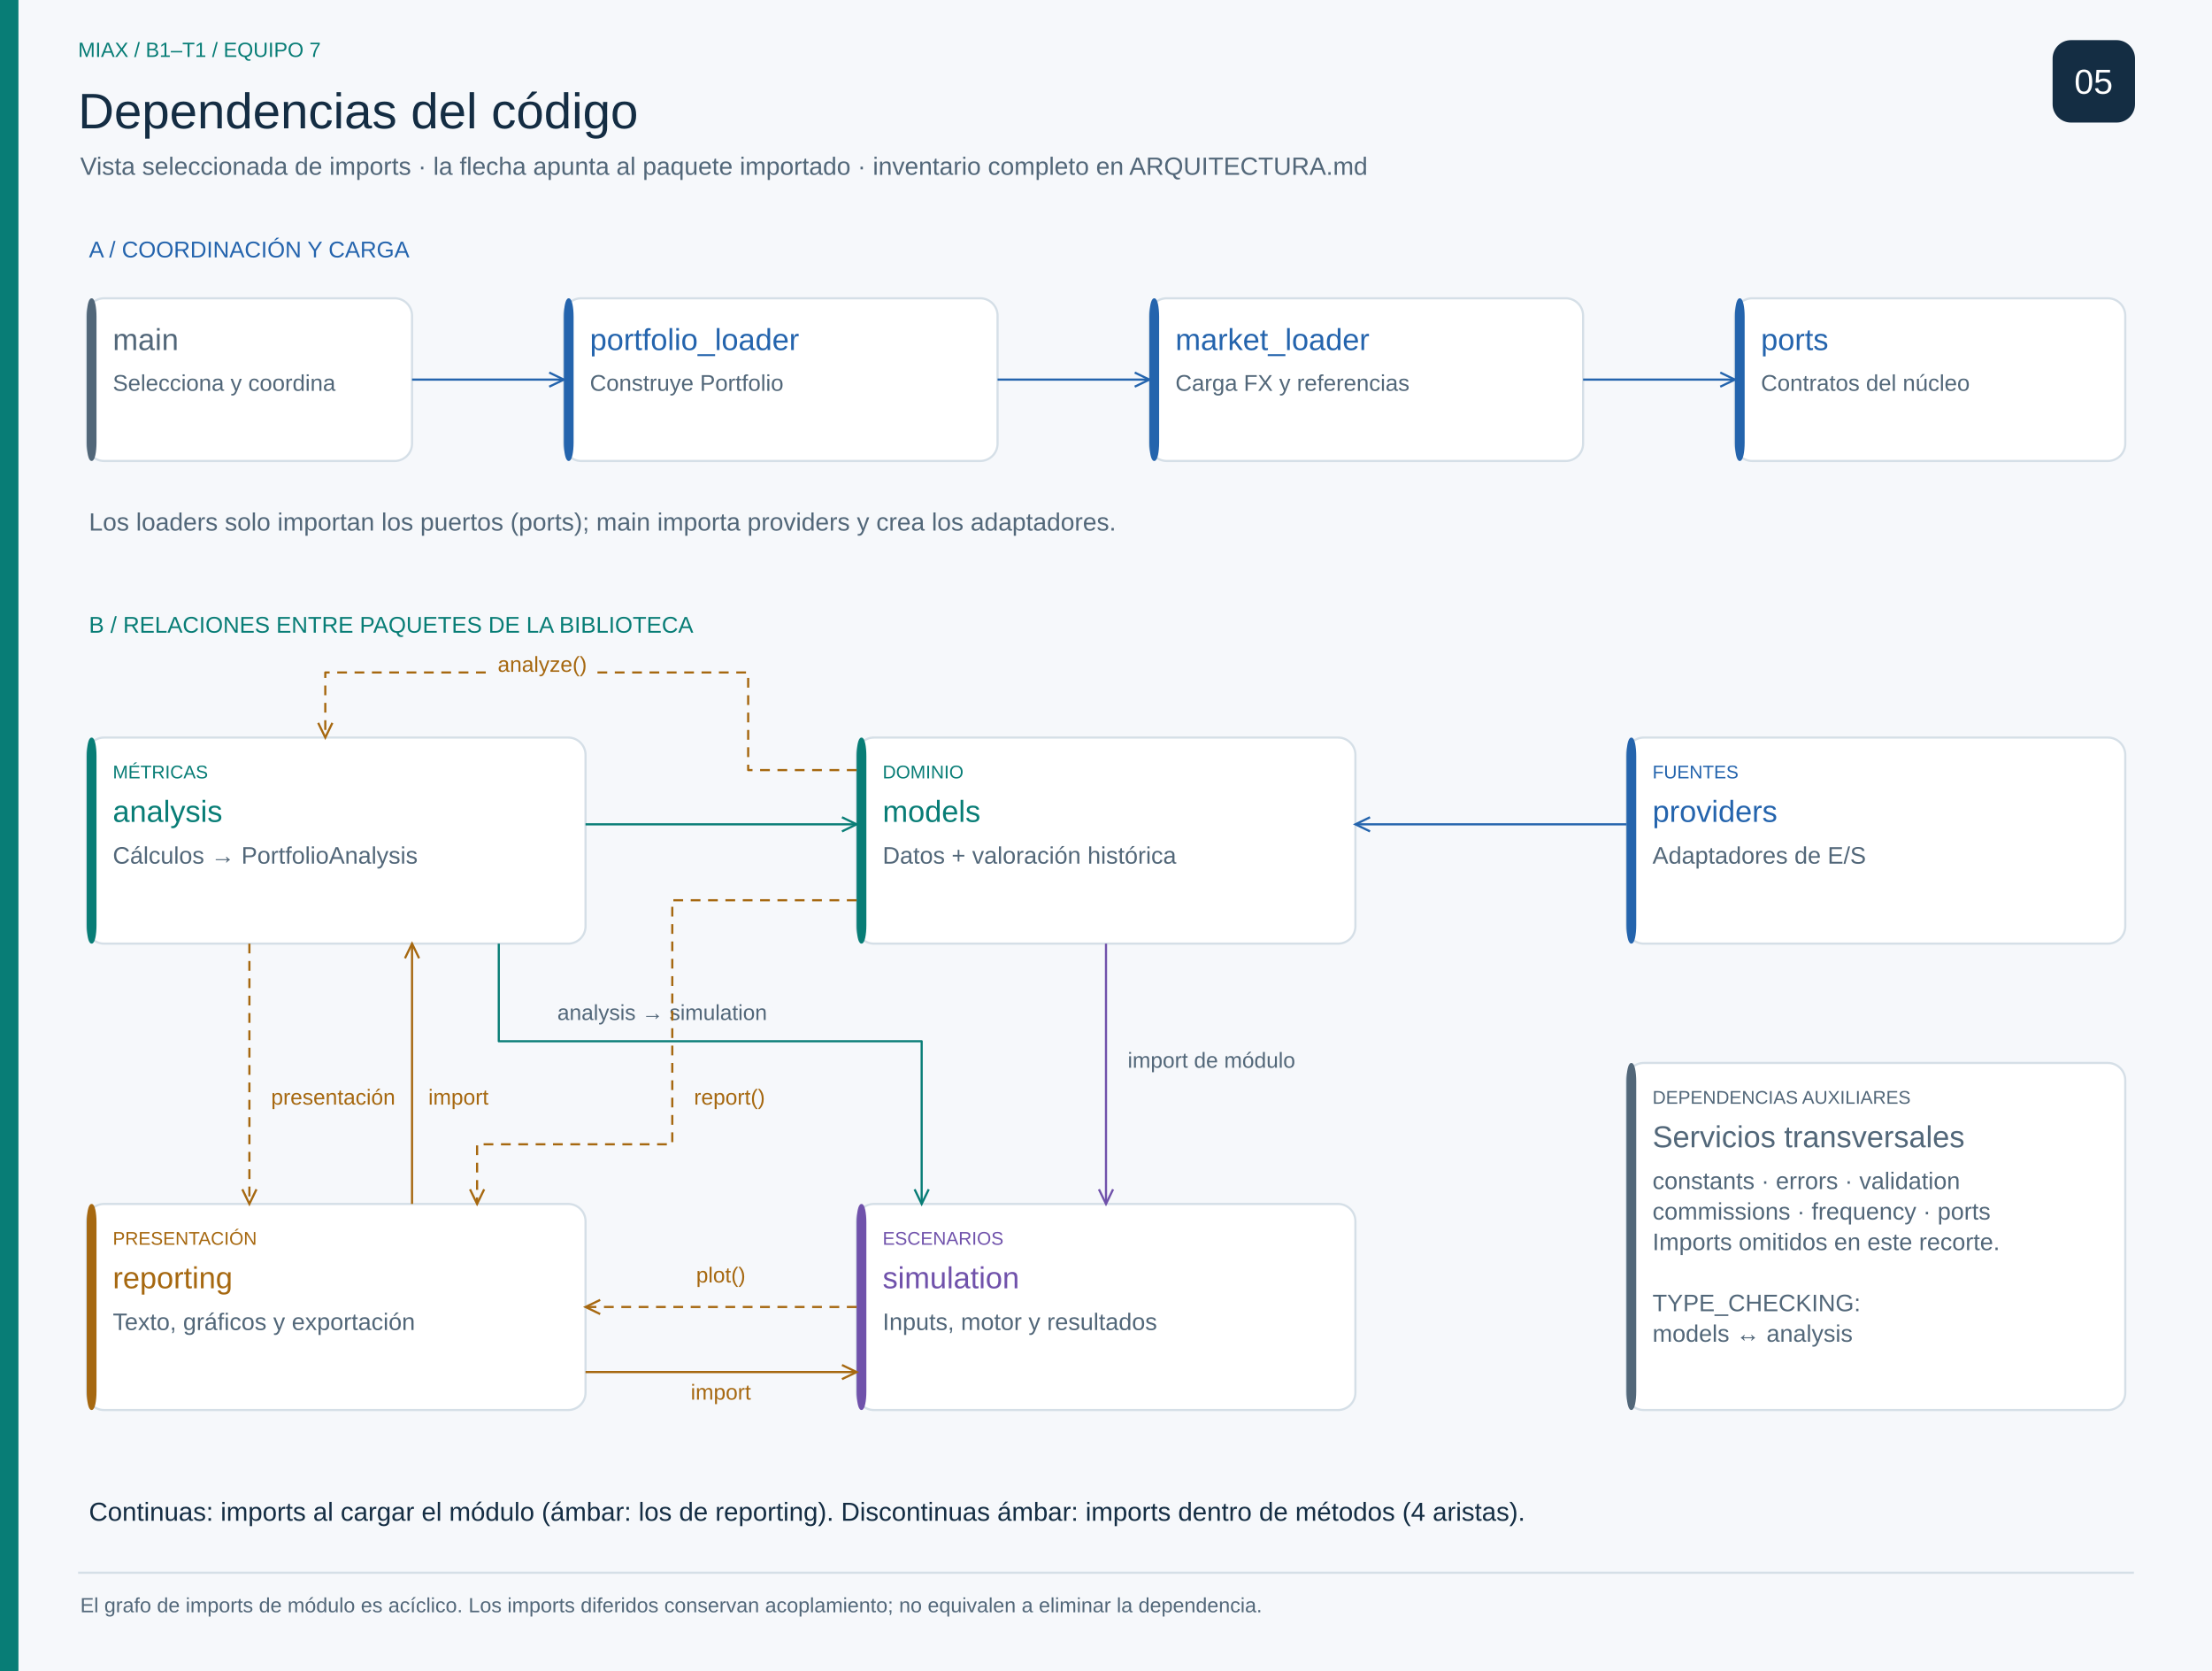
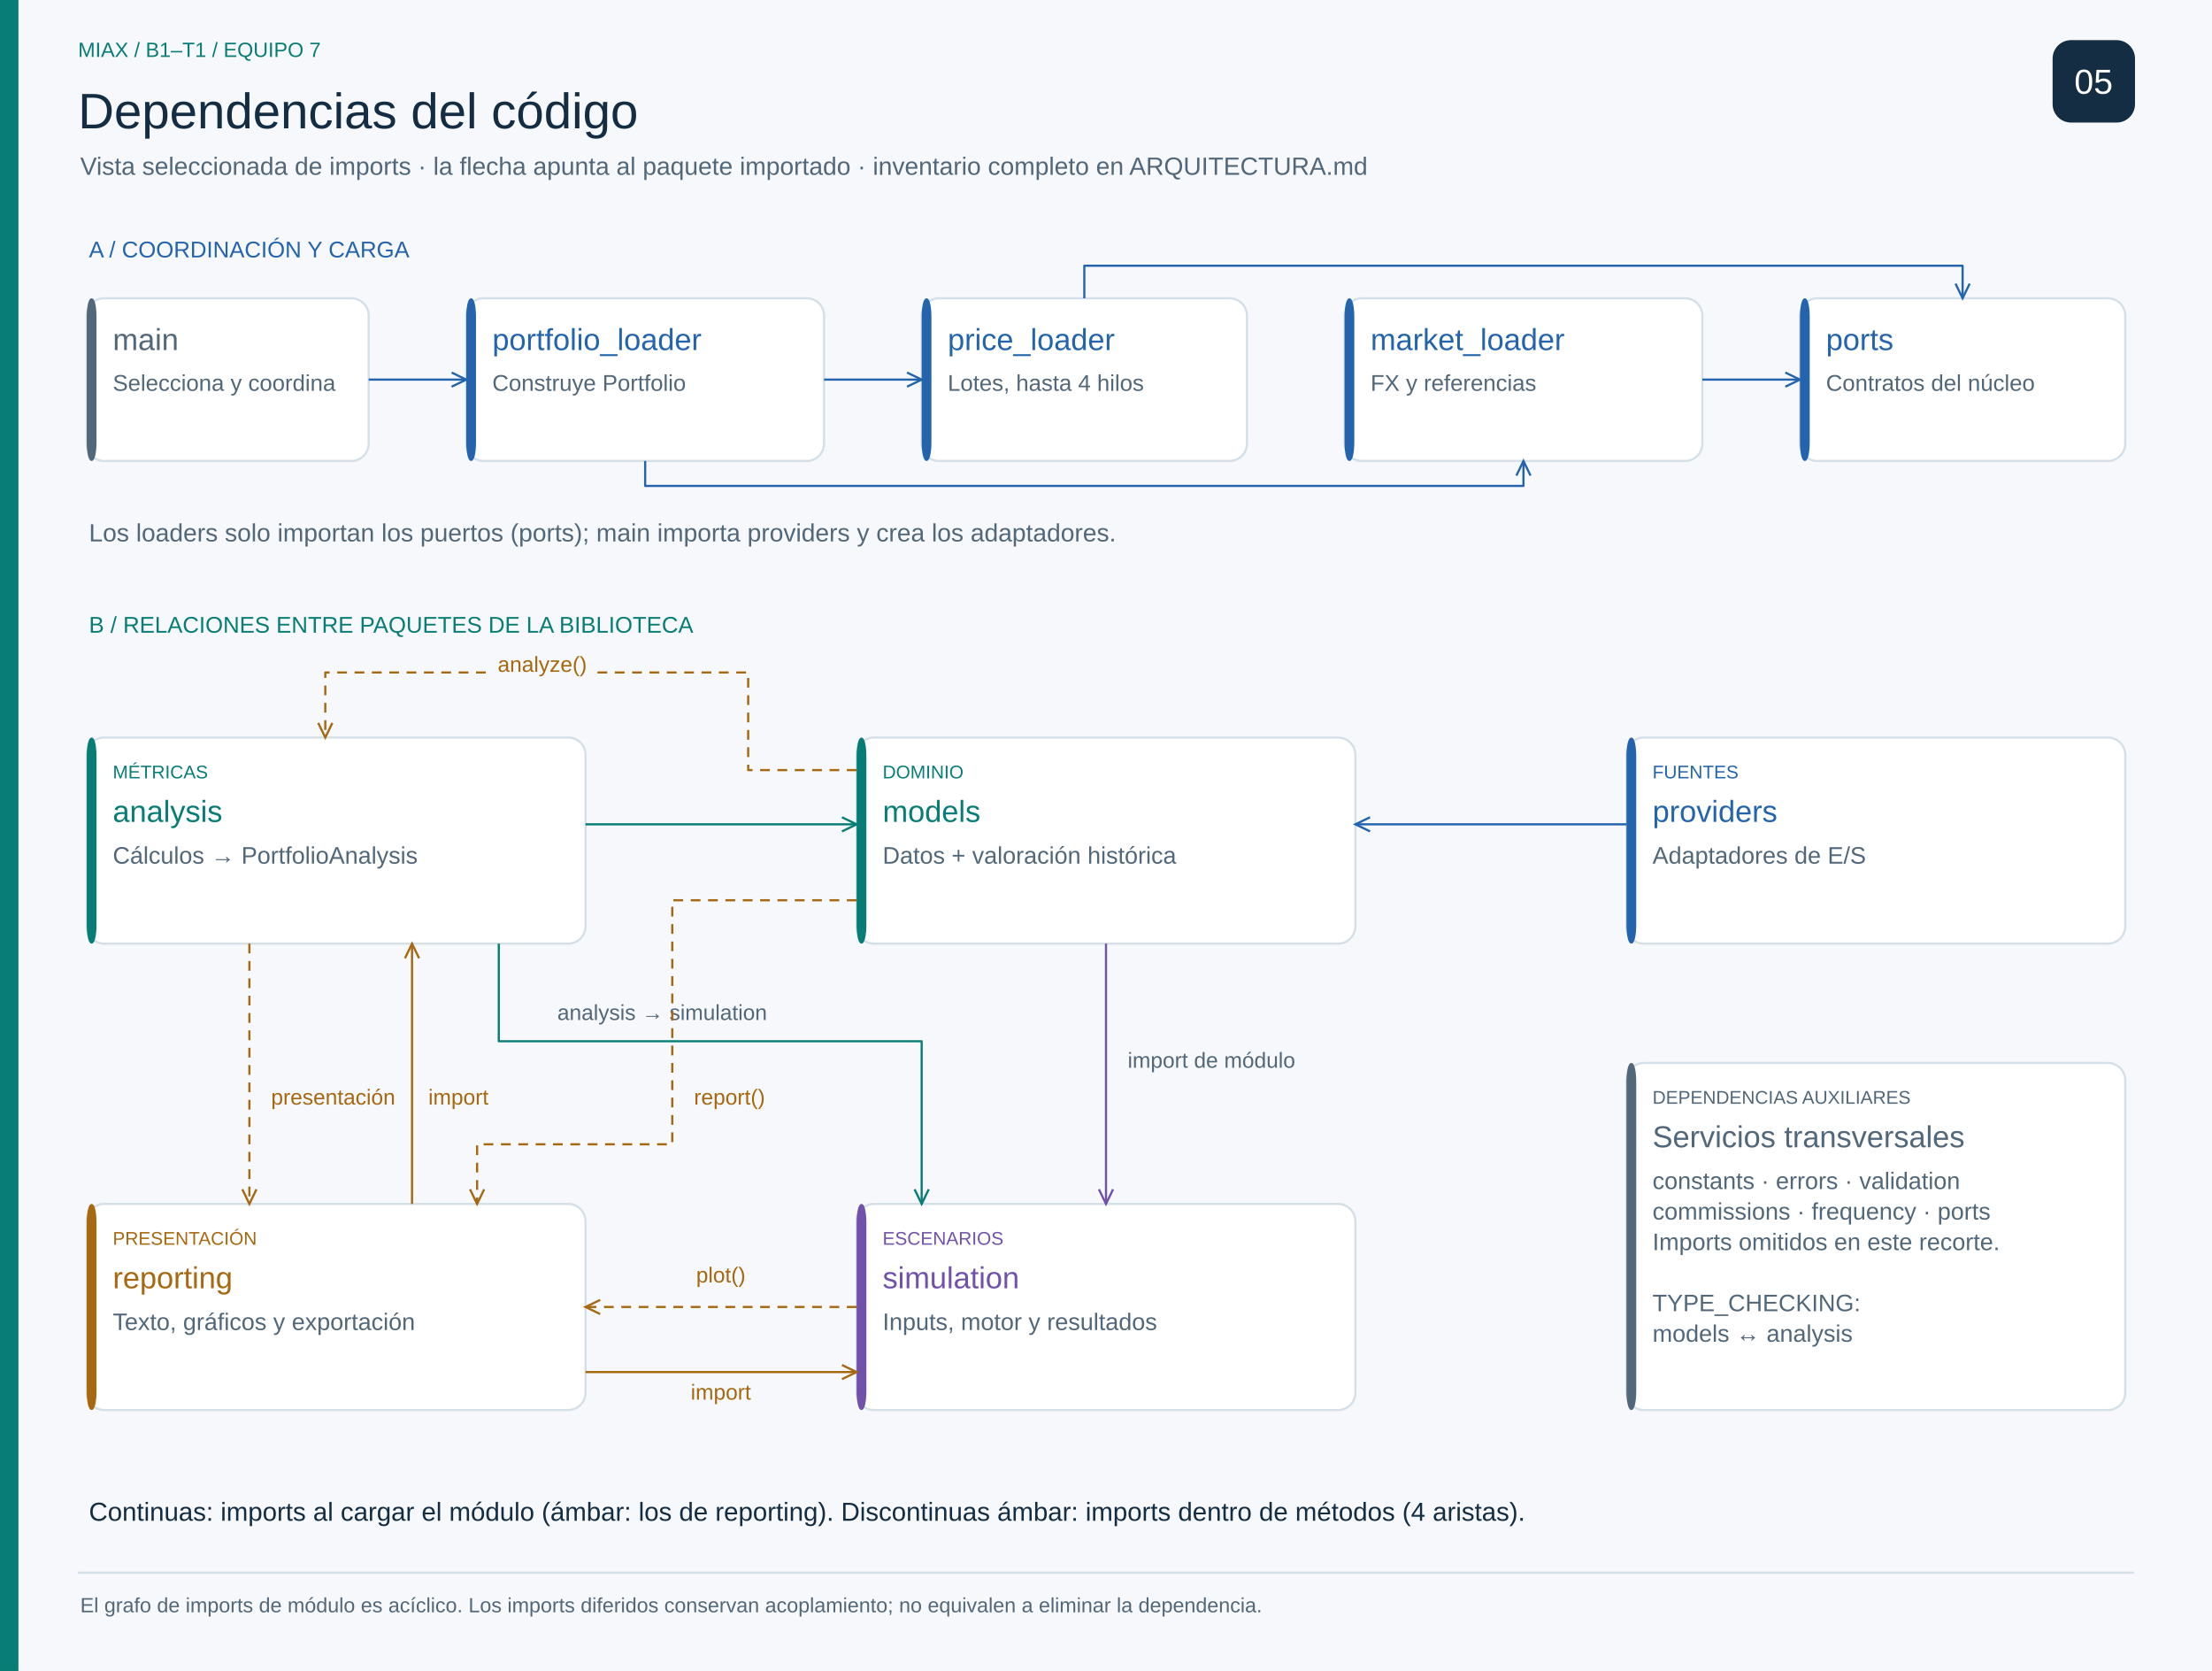
<svg xmlns="http://www.w3.org/2000/svg" width="2040" height="1540" viewBox="0 0 2040 1540" role="img">
  <rect x="0" y="0" width="2040" height="1540" rx="0" fill="#F6F8FB" stroke="#F6F8FB" stroke-width="2" stroke-linejoin="round" />
  <rect x="0" y="0" width="16" height="1540" rx="0" fill="#087D76" stroke="#087D76" stroke-width="2" stroke-linejoin="round" />
  <text x="72" y="52.48" font-family="Arial, Helvetica, sans-serif" font-size="19" fill="#087D76">MIAX  /  B1–T1  /  EQUIPO 7</text>
  <text x="72" y="118.32" font-family="Arial, Helvetica, sans-serif" font-size="46" fill="#142D43">Dependencias del código</text>
  <text x="74" y="161.16" font-family="Arial, Helvetica, sans-serif" font-size="23" fill="#526779">Vista seleccionada de imports · la flecha apunta al paquete importado · inventario completo en ARQUITECTURA.md</text>
  <rect x="1894" y="38" width="74" height="74" rx="16" fill="#142D43" stroke="#142D43" stroke-width="2" stroke-linejoin="round" />
  <text x="1913.0" y="86.44" font-family="Arial, Helvetica, sans-serif" font-size="32" fill="#FFFFFF">05</text>
  <text x="82" y="237.32" font-family="Arial, Helvetica, sans-serif" font-size="21" fill="#2464AD">A  /  COORDINACIÓN Y CARGA</text>
-   <rect x="80" y="275" width="300" height="150" rx="16" fill="#FFFFFF" stroke="#D5DFE7" stroke-width="2" stroke-linejoin="round" />
+   <rect x="80" y="275" width="260" height="150" rx="16" fill="#FFFFFF" stroke="#D5DFE7" stroke-width="2" stroke-linejoin="round" />
  <rect x="81" y="276" width="7" height="148" rx="16" fill="#526779" stroke="#526779" stroke-width="2" stroke-linejoin="round" />
  <text x="104" y="322.76" font-family="Arial, Helvetica, sans-serif" font-size="28" fill="#526779">main</text>
  <text x="104" y="360.32" font-family="Arial, Helvetica, sans-serif" font-size="21" fill="#526779">Selecciona y coordina</text>
-   <rect x="520" y="275" width="400" height="150" rx="16" fill="#FFFFFF" stroke="#D5DFE7" stroke-width="2" stroke-linejoin="round" />
-   <rect x="521" y="276" width="7" height="148" rx="16" fill="#2464AD" stroke="#2464AD" stroke-width="2" stroke-linejoin="round" />
-   <text x="544" y="322.76" font-family="Arial, Helvetica, sans-serif" font-size="28" fill="#2464AD">portfolio_loader</text>
-   <text x="544" y="360.32" font-family="Arial, Helvetica, sans-serif" font-size="21" fill="#526779">Construye Portfolio</text>
-   <rect x="1060" y="275" width="400" height="150" rx="16" fill="#FFFFFF" stroke="#D5DFE7" stroke-width="2" stroke-linejoin="round" />
-   <rect x="1061" y="276" width="7" height="148" rx="16" fill="#2464AD" stroke="#2464AD" stroke-width="2" stroke-linejoin="round" />
-   <text x="1084" y="322.76" font-family="Arial, Helvetica, sans-serif" font-size="28" fill="#2464AD">market_loader</text>
-   <text x="1084" y="360.32" font-family="Arial, Helvetica, sans-serif" font-size="21" fill="#526779">Carga FX y referencias</text>
-   <rect x="1600" y="275" width="360" height="150" rx="16" fill="#FFFFFF" stroke="#D5DFE7" stroke-width="2" stroke-linejoin="round" />
-   <rect x="1601" y="276" width="7" height="148" rx="16" fill="#2464AD" stroke="#2464AD" stroke-width="2" stroke-linejoin="round" />
-   <text x="1624" y="322.76" font-family="Arial, Helvetica, sans-serif" font-size="28" fill="#2464AD">ports</text>
-   <text x="1624" y="360.32" font-family="Arial, Helvetica, sans-serif" font-size="21" fill="#526779">Contratos del núcleo</text>
-   <polyline points="380,350 520,350" fill="none" stroke="#2464AD" stroke-width="2" stroke-linejoin="round" />
-   <polyline points="506.493,356.524 520,350 506.493,343.476" fill="none" stroke="#2464AD" stroke-width="2" />
-   <polyline points="920,350 1060,350" fill="none" stroke="#2464AD" stroke-width="2" stroke-linejoin="round" />
-   <polyline points="1046.493,356.524 1060,350 1046.493,343.476" fill="none" stroke="#2464AD" stroke-width="2" />
-   <polyline points="1460,350 1600,350" fill="none" stroke="#2464AD" stroke-width="2" stroke-linejoin="round" />
-   <polyline points="1586.493,356.524 1600,350 1586.493,343.476" fill="none" stroke="#2464AD" stroke-width="2" />
-   <text x="82" y="489.16" font-family="Arial, Helvetica, sans-serif" font-size="23" fill="#526779">Los loaders solo importan los puertos (ports); main importa providers y crea los adaptadores.</text>
+   <rect x="430" y="275" width="330" height="150" rx="16" fill="#FFFFFF" stroke="#D5DFE7" stroke-width="2" stroke-linejoin="round" />
+   <rect x="431" y="276" width="7" height="148" rx="16" fill="#2464AD" stroke="#2464AD" stroke-width="2" stroke-linejoin="round" />
+   <text x="454" y="322.76" font-family="Arial, Helvetica, sans-serif" font-size="28" fill="#2464AD">portfolio_loader</text>
+   <text x="454" y="360.32" font-family="Arial, Helvetica, sans-serif" font-size="21" fill="#526779">Construye Portfolio</text>
+   <rect x="850" y="275" width="300" height="150" rx="16" fill="#FFFFFF" stroke="#D5DFE7" stroke-width="2" stroke-linejoin="round" />
+   <rect x="851" y="276" width="7" height="148" rx="16" fill="#2464AD" stroke="#2464AD" stroke-width="2" stroke-linejoin="round" />
+   <text x="874" y="322.76" font-family="Arial, Helvetica, sans-serif" font-size="28" fill="#2464AD">price_loader</text>
+   <text x="874" y="360.32" font-family="Arial, Helvetica, sans-serif" font-size="21" fill="#526779">Lotes, hasta 4 hilos</text>
+   <rect x="1240" y="275" width="330" height="150" rx="16" fill="#FFFFFF" stroke="#D5DFE7" stroke-width="2" stroke-linejoin="round" />
+   <rect x="1241" y="276" width="7" height="148" rx="16" fill="#2464AD" stroke="#2464AD" stroke-width="2" stroke-linejoin="round" />
+   <text x="1264" y="322.76" font-family="Arial, Helvetica, sans-serif" font-size="28" fill="#2464AD">market_loader</text>
+   <text x="1264" y="360.32" font-family="Arial, Helvetica, sans-serif" font-size="21" fill="#526779">FX y referencias</text>
+   <rect x="1660" y="275" width="300" height="150" rx="16" fill="#FFFFFF" stroke="#D5DFE7" stroke-width="2" stroke-linejoin="round" />
+   <rect x="1661" y="276" width="7" height="148" rx="16" fill="#2464AD" stroke="#2464AD" stroke-width="2" stroke-linejoin="round" />
+   <text x="1684" y="322.76" font-family="Arial, Helvetica, sans-serif" font-size="28" fill="#2464AD">ports</text>
+   <text x="1684" y="360.32" font-family="Arial, Helvetica, sans-serif" font-size="21" fill="#526779">Contratos del núcleo</text>
+   <polyline points="340,350 430,350" fill="none" stroke="#2464AD" stroke-width="2" stroke-linejoin="round" />
+   <polyline points="416.493,356.524 430,350 416.493,343.476" fill="none" stroke="#2464AD" stroke-width="2" />
+   <polyline points="760,350 850,350" fill="none" stroke="#2464AD" stroke-width="2" stroke-linejoin="round" />
+   <polyline points="836.493,356.524 850,350 836.493,343.476" fill="none" stroke="#2464AD" stroke-width="2" />
+   <polyline points="1570,350 1660,350" fill="none" stroke="#2464AD" stroke-width="2" stroke-linejoin="round" />
+   <polyline points="1646.493,356.524 1660,350 1646.493,343.476" fill="none" stroke="#2464AD" stroke-width="2" />
+   <polyline points="1000,275 1000,245 1810,245 1810,275" fill="none" stroke="#2464AD" stroke-width="2" stroke-linejoin="round" />
+   <polyline points="1803.476,261.493 1810,275 1816.524,261.493" fill="none" stroke="#2464AD" stroke-width="2" />
+   <polyline points="595,425 595,448 1405,448 1405,425" fill="none" stroke="#2464AD" stroke-width="2" stroke-linejoin="round" />
+   <polyline points="1411.524,438.507 1405,425 1398.476,438.507" fill="none" stroke="#2464AD" stroke-width="2" />
+   <text x="82" y="499.16" font-family="Arial, Helvetica, sans-serif" font-size="23" fill="#526779">Los loaders solo importan los puertos (ports); main importa providers y crea los adaptadores.</text>
  <text x="82" y="583.32" font-family="Arial, Helvetica, sans-serif" font-size="21" fill="#087D76">B  /  RELACIONES ENTRE PAQUETES DE LA BIBLIOTECA</text>
  <rect x="80" y="680" width="460" height="190" rx="16" fill="#FFFFFF" stroke="#D5DFE7" stroke-width="2" stroke-linejoin="round" />
  <rect x="81" y="681" width="7" height="188" rx="16" fill="#087D76" stroke="#087D76" stroke-width="2" stroke-linejoin="round" />
  <text x="104" y="717.64" font-family="Arial, Helvetica, sans-serif" font-size="17" fill="#087D76">MÉTRICAS</text>
  <text x="104" y="757.76" font-family="Arial, Helvetica, sans-serif" font-size="28" fill="#087D76">analysis</text>
  <text x="104" y="796.24" font-family="Arial, Helvetica, sans-serif" font-size="22" fill="#526779">Cálculos → PortfolioAnalysis</text>
  <rect x="790" y="680" width="460" height="190" rx="16" fill="#FFFFFF" stroke="#D5DFE7" stroke-width="2" stroke-linejoin="round" />
  <rect x="791" y="681" width="7" height="188" rx="16" fill="#087D76" stroke="#087D76" stroke-width="2" stroke-linejoin="round" />
  <text x="814" y="717.64" font-family="Arial, Helvetica, sans-serif" font-size="17" fill="#087D76">DOMINIO</text>
  <text x="814" y="757.76" font-family="Arial, Helvetica, sans-serif" font-size="28" fill="#087D76">models</text>
  <text x="814" y="796.24" font-family="Arial, Helvetica, sans-serif" font-size="22" fill="#526779">Datos + valoración histórica</text>
  <rect x="1500" y="680" width="460" height="190" rx="16" fill="#FFFFFF" stroke="#D5DFE7" stroke-width="2" stroke-linejoin="round" />
  <rect x="1501" y="681" width="7" height="188" rx="16" fill="#2464AD" stroke="#2464AD" stroke-width="2" stroke-linejoin="round" />
  <text x="1524" y="717.64" font-family="Arial, Helvetica, sans-serif" font-size="17" fill="#2464AD">FUENTES</text>
  <text x="1524" y="757.76" font-family="Arial, Helvetica, sans-serif" font-size="28" fill="#2464AD">providers</text>
  <text x="1524" y="796.24" font-family="Arial, Helvetica, sans-serif" font-size="22" fill="#526779">Adaptadores de E/S</text>
  <rect x="80" y="1110" width="460" height="190" rx="16" fill="#FFFFFF" stroke="#D5DFE7" stroke-width="2" stroke-linejoin="round" />
  <rect x="81" y="1111" width="7" height="188" rx="16" fill="#A66810" stroke="#A66810" stroke-width="2" stroke-linejoin="round" />
  <text x="104" y="1147.64" font-family="Arial, Helvetica, sans-serif" font-size="17" fill="#A66810">PRESENTACIÓN</text>
  <text x="104" y="1187.76" font-family="Arial, Helvetica, sans-serif" font-size="28" fill="#A66810">reporting</text>
  <text x="104" y="1226.24" font-family="Arial, Helvetica, sans-serif" font-size="22" fill="#526779">Texto, gráficos y exportación</text>
  <rect x="790" y="1110" width="460" height="190" rx="16" fill="#FFFFFF" stroke="#D5DFE7" stroke-width="2" stroke-linejoin="round" />
  <rect x="791" y="1111" width="7" height="188" rx="16" fill="#7052AB" stroke="#7052AB" stroke-width="2" stroke-linejoin="round" />
  <text x="814" y="1147.64" font-family="Arial, Helvetica, sans-serif" font-size="17" fill="#7052AB">ESCENARIOS</text>
  <text x="814" y="1187.76" font-family="Arial, Helvetica, sans-serif" font-size="28" fill="#7052AB">simulation</text>
  <text x="814" y="1226.24" font-family="Arial, Helvetica, sans-serif" font-size="22" fill="#526779">Inputs, motor y resultados</text>
  <polyline points="540,760 790,760" fill="none" stroke="#087D76" stroke-width="2" stroke-linejoin="round" />
  <polyline points="776.493,766.524 790,760 776.493,753.476" fill="none" stroke="#087D76" stroke-width="2" />
  <polyline points="1500,760 1250,760" fill="none" stroke="#2464AD" stroke-width="2" stroke-linejoin="round" />
  <polyline points="1263.507,753.476 1250,760 1263.507,766.524" fill="none" stroke="#2464AD" stroke-width="2" />
  <polyline points="1020,870 1020,1110" fill="none" stroke="#7052AB" stroke-width="2" stroke-linejoin="round" />
  <polyline points="1013.476,1096.493 1020,1110 1026.524,1096.493" fill="none" stroke="#7052AB" stroke-width="2" />
  <rect x="1034" y="963" width="169.0" height="33.6" rx="16" fill="#F6F8FB" stroke="#F6F8FB" stroke-width="2" stroke-linejoin="round" />
  <text x="1040" y="984.4" font-family="Arial, Helvetica, sans-serif" font-size="20" fill="#526779">import de módulo</text>
  <polyline points="460,870 460,960 850,960 850,1110" fill="none" stroke="#087D76" stroke-width="2" stroke-linejoin="round" />
  <polyline points="843.476,1096.493 850,1110 856.524,1096.493" fill="none" stroke="#087D76" stroke-width="2" />
  <rect x="507.0" y="919" width="206.0" height="33.6" rx="16" fill="#F6F8FB" stroke="#F6F8FB" stroke-width="2" stroke-linejoin="round" />
  <text x="514.0" y="940.4" font-family="Arial, Helvetica, sans-serif" font-size="20" fill="#526779">analysis → simulation</text>
  <polyline points="790,710 690,710 690,620 300,620 300,680" fill="none" stroke="#A66810" stroke-width="2" stroke-linejoin="round" stroke-dasharray="9 7" />
  <polyline points="293.476,666.493 300,680 306.524,666.493" fill="none" stroke="#A66810" stroke-width="2" />
  <rect x="452.0" y="598" width="96.0" height="33.6" rx="16" fill="#F6F8FB" stroke="#F6F8FB" stroke-width="2" stroke-linejoin="round" />
  <text x="459.0" y="619.4" font-family="Arial, Helvetica, sans-serif" font-size="20" fill="#A66810">analyze()</text>
  <polyline points="790,830 620,830 620,1055 440,1055 440,1110" fill="none" stroke="#A66810" stroke-width="2" stroke-linejoin="round" stroke-dasharray="9 7" />
  <polyline points="433.476,1096.493 440,1110 446.524,1096.493" fill="none" stroke="#A66810" stroke-width="2" />
  <rect x="634" y="997" width="81.0" height="33.6" rx="16" fill="#F6F8FB" stroke="#F6F8FB" stroke-width="2" stroke-linejoin="round" />
  <text x="640" y="1018.4" font-family="Arial, Helvetica, sans-serif" font-size="20" fill="#A66810">report()</text>
  <polyline points="230,870 230,1110" fill="none" stroke="#A66810" stroke-width="2" stroke-linejoin="round" stroke-dasharray="9 7" />
  <polyline points="223.476,1096.493 230,1110 236.524,1096.493" fill="none" stroke="#A66810" stroke-width="2" />
  <rect x="244" y="997" width="128.0" height="33.6" rx="16" fill="#F6F8FB" stroke="#F6F8FB" stroke-width="2" stroke-linejoin="round" />
  <text x="250" y="1018.4" font-family="Arial, Helvetica, sans-serif" font-size="20" fill="#A66810">presentación</text>
  <polyline points="790,1205 540,1205" fill="none" stroke="#A66810" stroke-width="2" stroke-linejoin="round" stroke-dasharray="9 7" />
  <polyline points="553.507,1198.476 540,1205 553.507,1211.524" fill="none" stroke="#A66810" stroke-width="2" />
  <rect x="635.0" y="1161" width="60.0" height="33.6" rx="16" fill="#F6F8FB" stroke="#F6F8FB" stroke-width="2" stroke-linejoin="round" />
  <text x="642.0" y="1182.4" font-family="Arial, Helvetica, sans-serif" font-size="20" fill="#A66810">plot()</text>
  <polyline points="380,1110 380,870" fill="none" stroke="#A66810" stroke-width="2" stroke-linejoin="round" />
  <polyline points="386.524,883.507 380,870 373.476,883.507" fill="none" stroke="#A66810" stroke-width="2" />
  <rect x="389" y="997" width="70.0" height="33.6" rx="16" fill="#F6F8FB" stroke="#F6F8FB" stroke-width="2" stroke-linejoin="round" />
  <text x="395" y="1018.4" font-family="Arial, Helvetica, sans-serif" font-size="20" fill="#A66810">import</text>
  <polyline points="540,1265 790,1265" fill="none" stroke="#A66810" stroke-width="2" stroke-linejoin="round" />
  <polyline points="776.493,1271.524 790,1265 776.493,1258.476" fill="none" stroke="#A66810" stroke-width="2" />
  <rect x="630.0" y="1269" width="70.0" height="33.6" rx="16" fill="#F6F8FB" stroke="#F6F8FB" stroke-width="2" stroke-linejoin="round" />
  <text x="637.0" y="1290.4" font-family="Arial, Helvetica, sans-serif" font-size="20" fill="#A66810">import</text>
  <rect x="1500" y="980" width="460" height="320" rx="16" fill="#FFFFFF" stroke="#D5DFE7" stroke-width="2" stroke-linejoin="round" />
  <rect x="1501" y="981" width="7" height="318" rx="16" fill="#526779" stroke="#526779" stroke-width="2" stroke-linejoin="round" />
  <text x="1524" y="1017.64" font-family="Arial, Helvetica, sans-serif" font-size="17" fill="#526779">DEPENDENCIAS AUXILIARES</text>
  <text x="1524" y="1057.76" font-family="Arial, Helvetica, sans-serif" font-size="28" fill="#526779">Servicios transversales</text>
  <text x="1524" y="1096.24" font-family="Arial, Helvetica, sans-serif" font-size="22" fill="#526779">constants · errors · validation</text>
  <text x="1524" y="1124.4" font-family="Arial, Helvetica, sans-serif" font-size="22" fill="#526779">commissions · frequency · ports</text>
  <text x="1524" y="1152.56" font-family="Arial, Helvetica, sans-serif" font-size="22" fill="#526779">Imports omitidos en este recorte.</text>
  <text x="1524" y="1180.72" font-family="Arial, Helvetica, sans-serif" font-size="22" fill="#526779" />
  <text x="1524" y="1208.88" font-family="Arial, Helvetica, sans-serif" font-size="22" fill="#526779">TYPE_CHECKING:</text>
  <text x="1524" y="1237.04" font-family="Arial, Helvetica, sans-serif" font-size="22" fill="#526779">models ↔ analysis</text>
  <text x="82" y="1402.08" font-family="Arial, Helvetica, sans-serif" font-size="24" fill="#142D43">Continuas: imports al cargar el módulo (ámbar: los de reporting).   Discontinuas ámbar: imports dentro de métodos (4 aristas).</text>
  <polyline points="72,1450 1968,1450" fill="none" stroke="#D5DFE7" stroke-width="2" stroke-linejoin="round" />
  <text x="74" y="1486.48" font-family="Arial, Helvetica, sans-serif" font-size="19" fill="#526779">El grafo de imports de módulo es acíclico. Los imports diferidos conservan acoplamiento; no equivalen a eliminar la dependencia.</text>
</svg>
